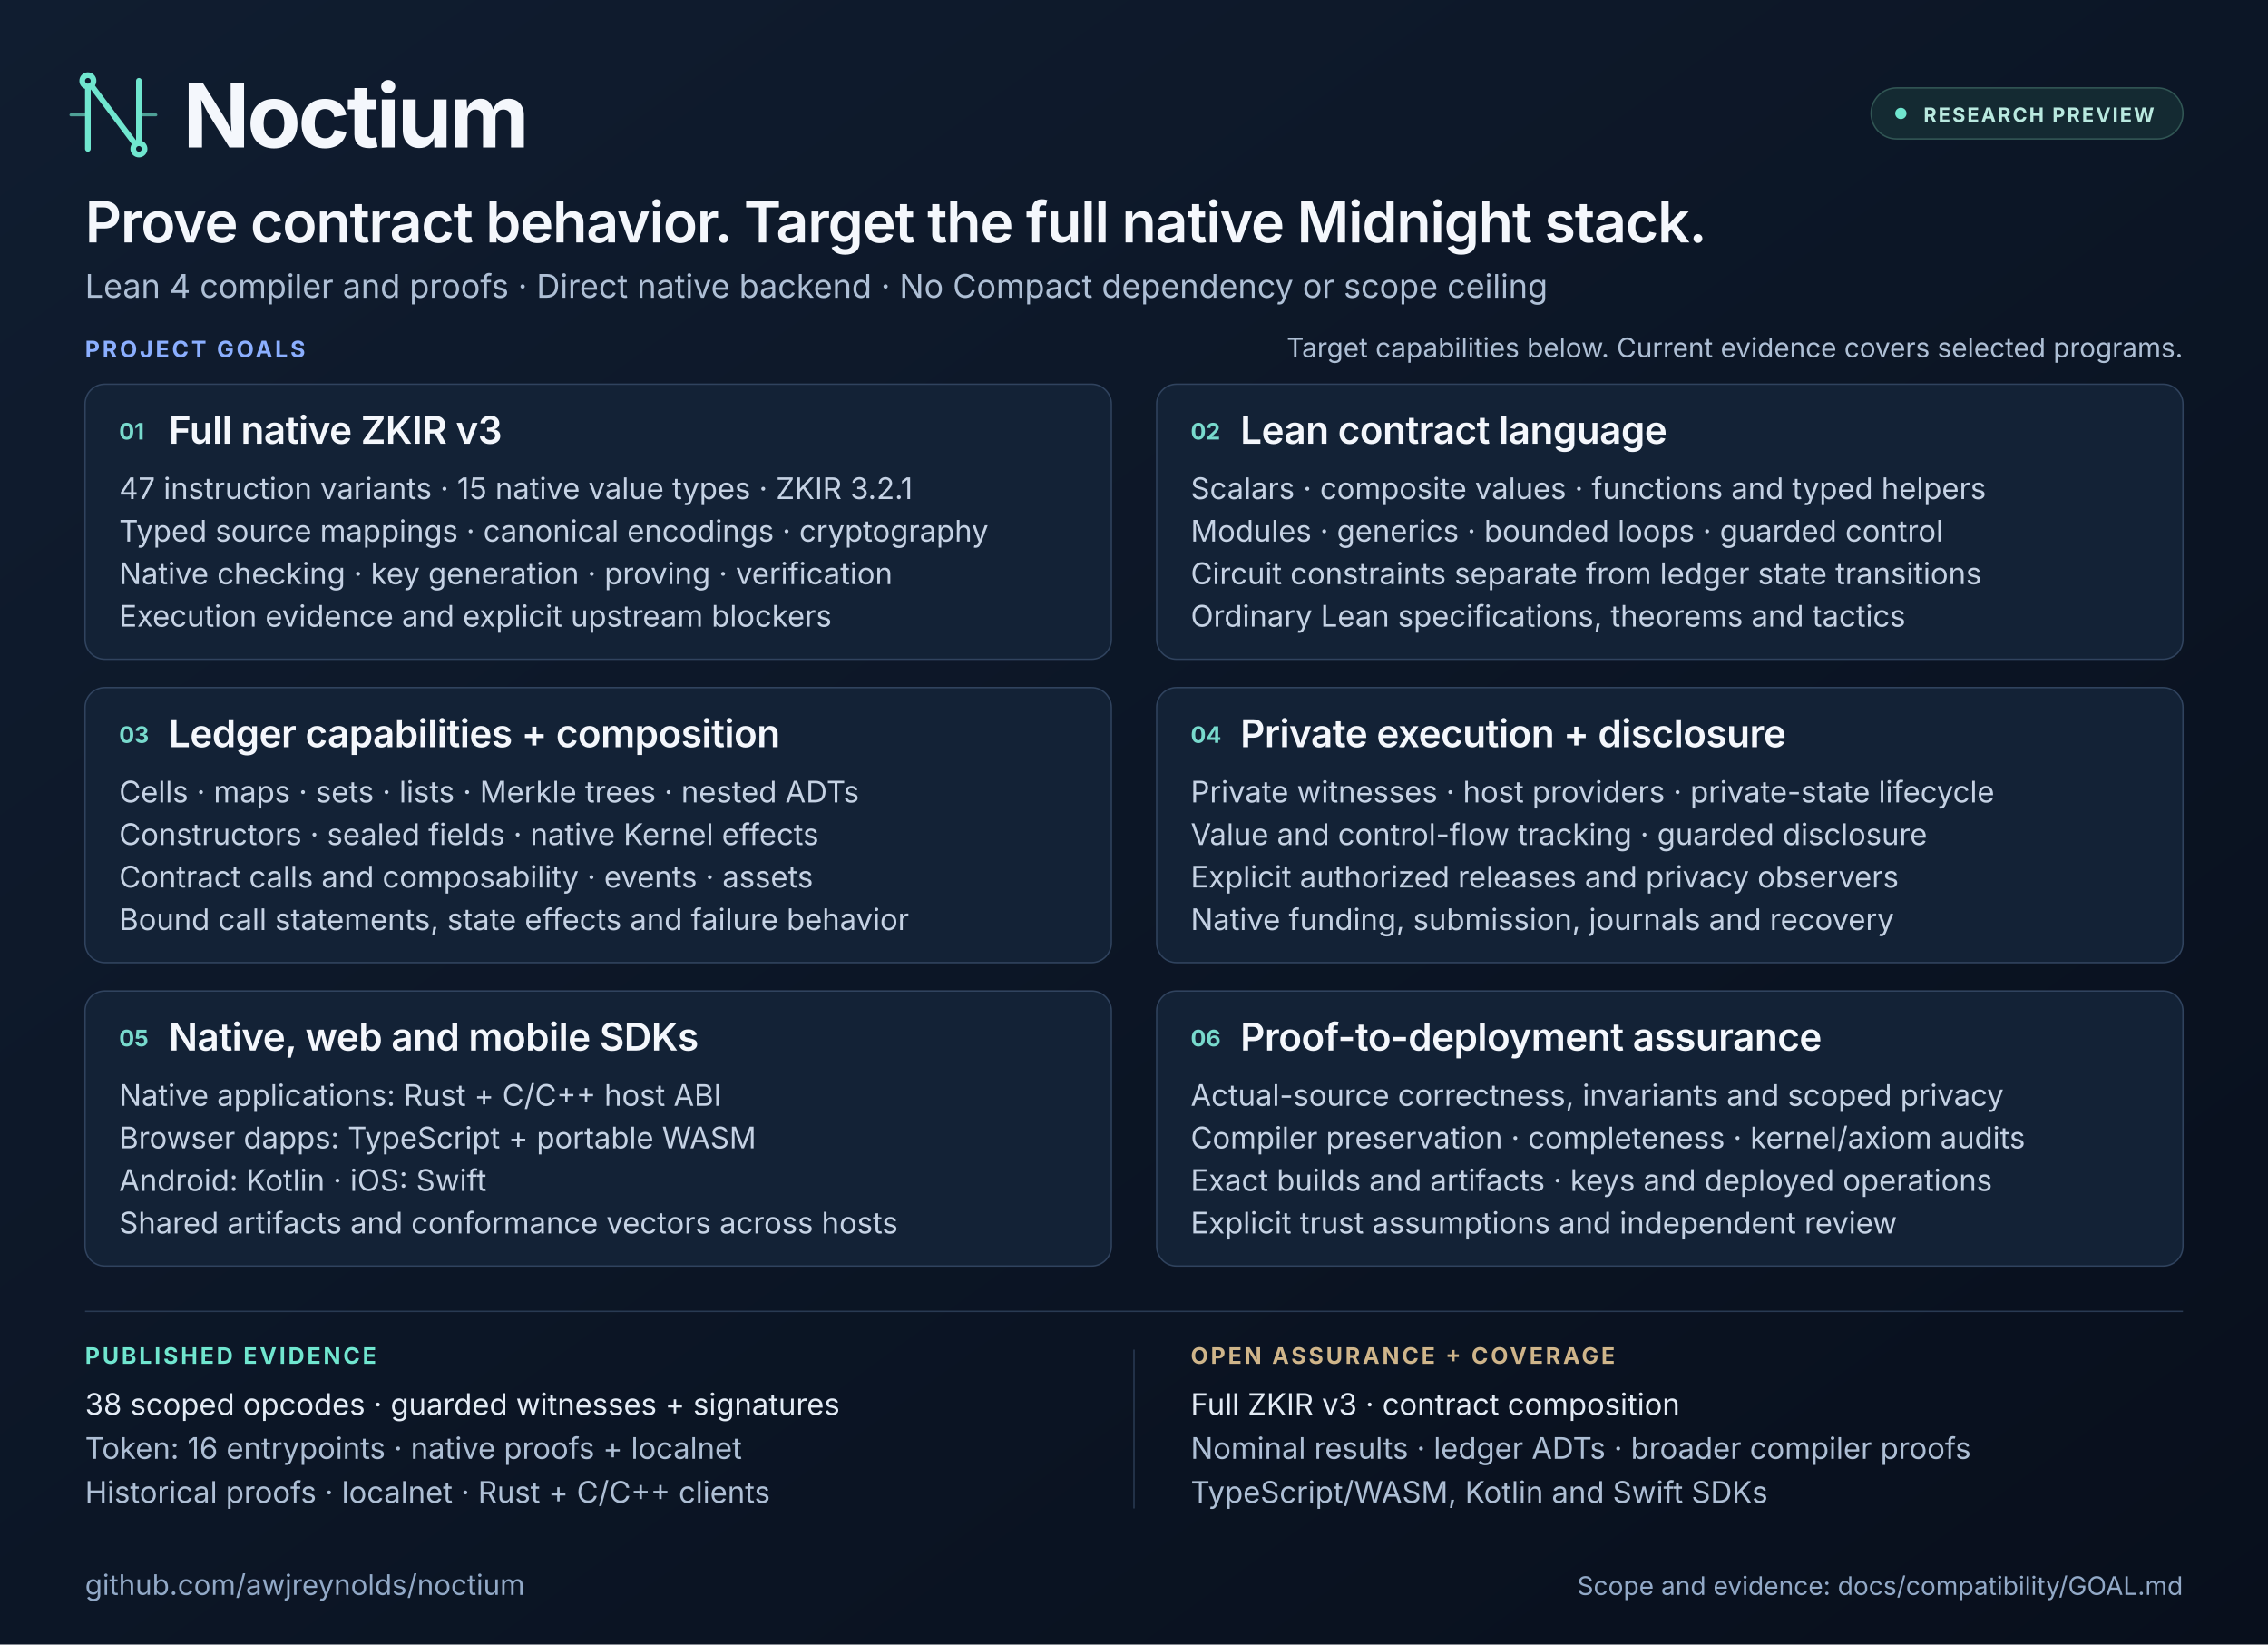
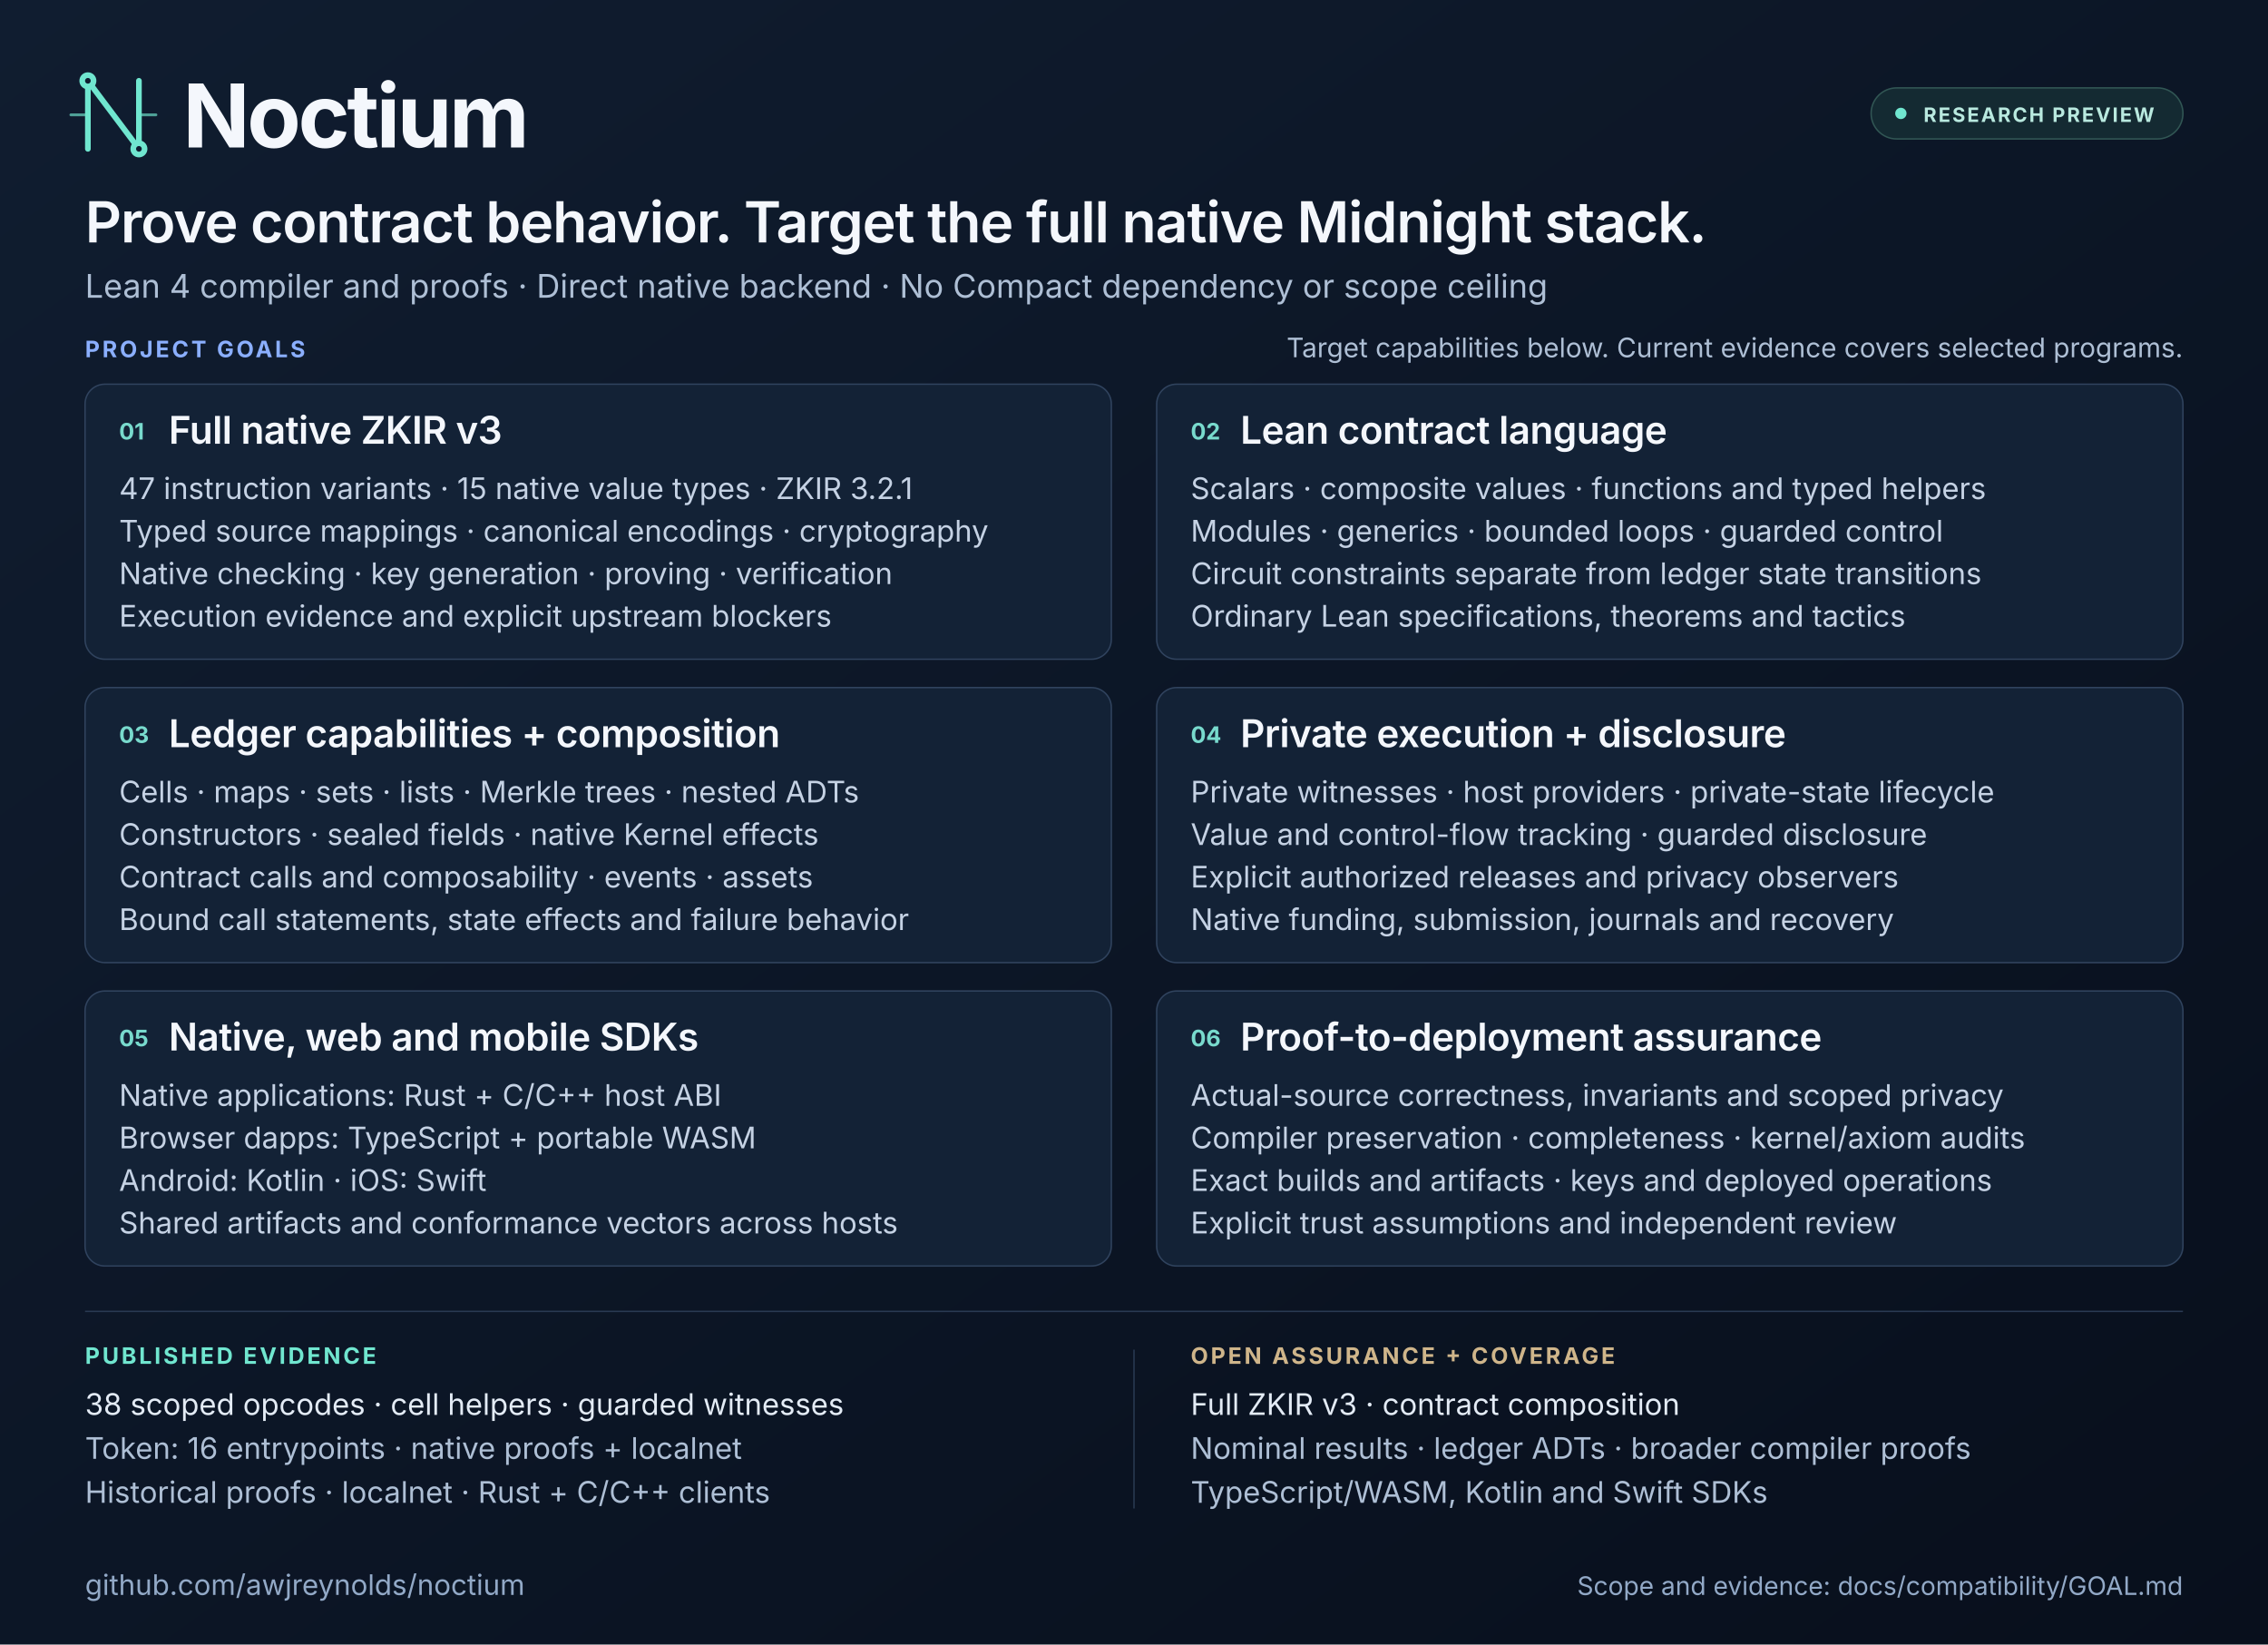
<svg xmlns="http://www.w3.org/2000/svg" width="1600" height="1160" viewBox="0 0 1600 1160" role="img" aria-labelledby="title description">
  <defs>
    <linearGradient id="background" x1="0" y1="0" x2="1" y2="1">
      <stop offset="0" stop-color="#101D30" />
      <stop offset="1" stop-color="#080F1C" />
    </linearGradient>
    <linearGradient id="accent" x1="0" y1="0" x2="1" y2="0">
      <stop offset="0" stop-color="#70E6CF" />
      <stop offset="1" stop-color="#8BAFFF" />
    </linearGradient>
  </defs>
  <rect width="1600" height="1160" fill="url(#background)" />
  <path d="M0 2H1600" stroke="url(#accent)" stroke-width="4" />
  <g stroke="#70E6CF" stroke-width="4" fill="none" stroke-linecap="round" stroke-linejoin="round">
    <path d="M62 105V57L98 105V57" />
    <path d="M50 81H62M98 81H110" stroke-width="2" opacity="0.65" />
    <circle cx="62" cy="57" r="4" fill="#101D30" />
    <circle cx="98" cy="105" r="4" fill="#101D30" />
  </g>
  <g font-family="Inter, Arial, Helvetica, sans-serif">
    <text x="129" y="104" fill="#F4F7FC" font-size="62" font-weight="700" letter-spacing="-2">Noctium</text>
    <rect x="1320" y="62" width="220" height="36" rx="18" fill="#142A32" stroke="#315654" />
    <circle cx="1341" cy="80" r="4" fill="#70E6CF" />
    <text x="1357" y="86" fill="#B9E9DF" font-size="14" font-weight="700" letter-spacing="1.3">RESEARCH PREVIEW</text>
    <text x="60" y="171" fill="#F4F7FC" font-size="40" font-weight="600" letter-spacing="-0.7">Prove contract behavior. Target the full native Midnight stack.</text>
    <text x="60" y="210" fill="#AEBFD5" font-size="23">Lean 4 compiler and proofs · Direct native backend · No Compact dependency or scope ceiling</text>
    <text x="60" y="252" fill="#8BAFFF" font-size="16" font-weight="700" letter-spacing="1.8">PROJECT GOALS</text>
    <text x="1540" y="252" fill="#AEBFD5" font-size="19" text-anchor="end">Target capabilities below. Current evidence covers selected programs.</text>
    <g fill="#132236" stroke="#30435E">
      <rect x="60" y="271" width="724" height="194" rx="14" />
      <rect x="816" y="271" width="724" height="194" rx="14" />
      <rect x="60" y="485" width="724" height="194" rx="14" />
      <rect x="816" y="485" width="724" height="194" rx="14" />
      <rect x="60" y="699" width="724" height="194" rx="14" />
      <rect x="816" y="699" width="724" height="194" rx="14" />
    </g>
    <g fill="#78DACD" font-size="16" font-weight="700">
      <text x="84" y="310">01</text>
      <text x="840" y="310">02</text>
      <text x="84" y="524">03</text>
      <text x="840" y="524">04</text>
      <text x="84" y="738">05</text>
      <text x="840" y="738">06</text>
    </g>
    <g fill="#F4F7FC" font-size="27" font-weight="600" letter-spacing="-0.3">
      <text x="119" y="313">Full native ZKIR v3</text>
      <text x="875" y="313">Lean contract language</text>
      <text x="119" y="527">Ledger capabilities + composition</text>
      <text x="875" y="527">Private execution + disclosure</text>
      <text x="119" y="741">Native, web and mobile SDKs</text>
      <text x="875" y="741">Proof-to-deployment assurance</text>
    </g>
    <g fill="#C5D2E4" font-size="21">
      <text x="84" y="352">47 instruction variants · 15 native value types · ZKIR 3.2.1</text>
      <text x="84" y="382">Typed source mappings · canonical encodings · cryptography</text>
      <text x="84" y="412">Native checking · key generation · proving · verification</text>
      <text x="84" y="442">Execution evidence and explicit upstream blockers</text>
      <text x="840" y="352">Scalars · composite values · functions and typed helpers</text>
      <text x="840" y="382">Modules · generics · bounded loops · guarded control</text>
      <text x="840" y="412">Circuit constraints separate from ledger state transitions</text>
      <text x="840" y="442">Ordinary Lean specifications, theorems and tactics</text>
      <text x="84" y="566">Cells · maps · sets · lists · Merkle trees · nested ADTs</text>
      <text x="84" y="596">Constructors · sealed fields · native Kernel effects</text>
      <text x="84" y="626">Contract calls and composability · events · assets</text>
      <text x="84" y="656">Bound call statements, state effects and failure behavior</text>
      <text x="840" y="566">Private witnesses · host providers · private-state lifecycle</text>
      <text x="840" y="596">Value and control-flow tracking · guarded disclosure</text>
      <text x="840" y="626">Explicit authorized releases and privacy observers</text>
      <text x="840" y="656">Native funding, submission, journals and recovery</text>
      <text x="84" y="780">Native applications: Rust + C/C++ host ABI</text>
      <text x="84" y="810">Browser dapps: TypeScript + portable WASM</text>
      <text x="84" y="840">Android: Kotlin · iOS: Swift</text>
      <text x="84" y="870">Shared artifacts and conformance vectors across hosts</text>
      <text x="840" y="780">Actual-source correctness, invariants and scoped privacy</text>
      <text x="840" y="810">Compiler preservation · completeness · kernel/axiom audits</text>
      <text x="840" y="840">Exact builds and artifacts · keys and deployed operations</text>
      <text x="840" y="870">Explicit trust assumptions and independent review</text>
    </g>
    <path d="M60 925H1540" stroke="#293A52" />
    <text x="60" y="962" fill="#70E6CF" font-size="16" font-weight="700" letter-spacing="1.8">PUBLISHED EVIDENCE</text>
-     <text x="60" y="998" fill="#E3EBF5" font-size="21">38 scoped opcodes · guarded witnesses + signatures</text>
+     <text x="60" y="998" fill="#E3EBF5" font-size="21">38 scoped opcodes · cell helpers · guarded witnesses</text>
    <text x="60" y="1029" fill="#AEBFD5" font-size="21">Token: 16 entrypoints · native proofs + localnet</text>
    <text x="60" y="1060" fill="#AEBFD5" font-size="21">Historical proofs · localnet · Rust + C/C++ clients</text>
    <path d="M800 952V1064" stroke="#293A52" />
    <text x="840" y="962" fill="#CFB58A" font-size="16" font-weight="700" letter-spacing="1.8">OPEN ASSURANCE + COVERAGE</text>
    <text x="840" y="998" fill="#E3EBF5" font-size="21">Full ZKIR v3 · contract composition</text>
    <text x="840" y="1029" fill="#AEBFD5" font-size="21">Nominal results · ledger ADTs · broader compiler proofs</text>
    <text x="840" y="1060" fill="#AEBFD5" font-size="21">TypeScript/WASM, Kotlin and Swift SDKs</text>
    <text x="60" y="1125" fill="#92A9C7" font-size="20">github.com/awjreynolds/noctium</text>
    <text x="1540" y="1125" fill="#92A9C7" font-size="18" text-anchor="end">Scope and evidence: docs/compatibility/GOAL.md</text>
  </g>
</svg>
